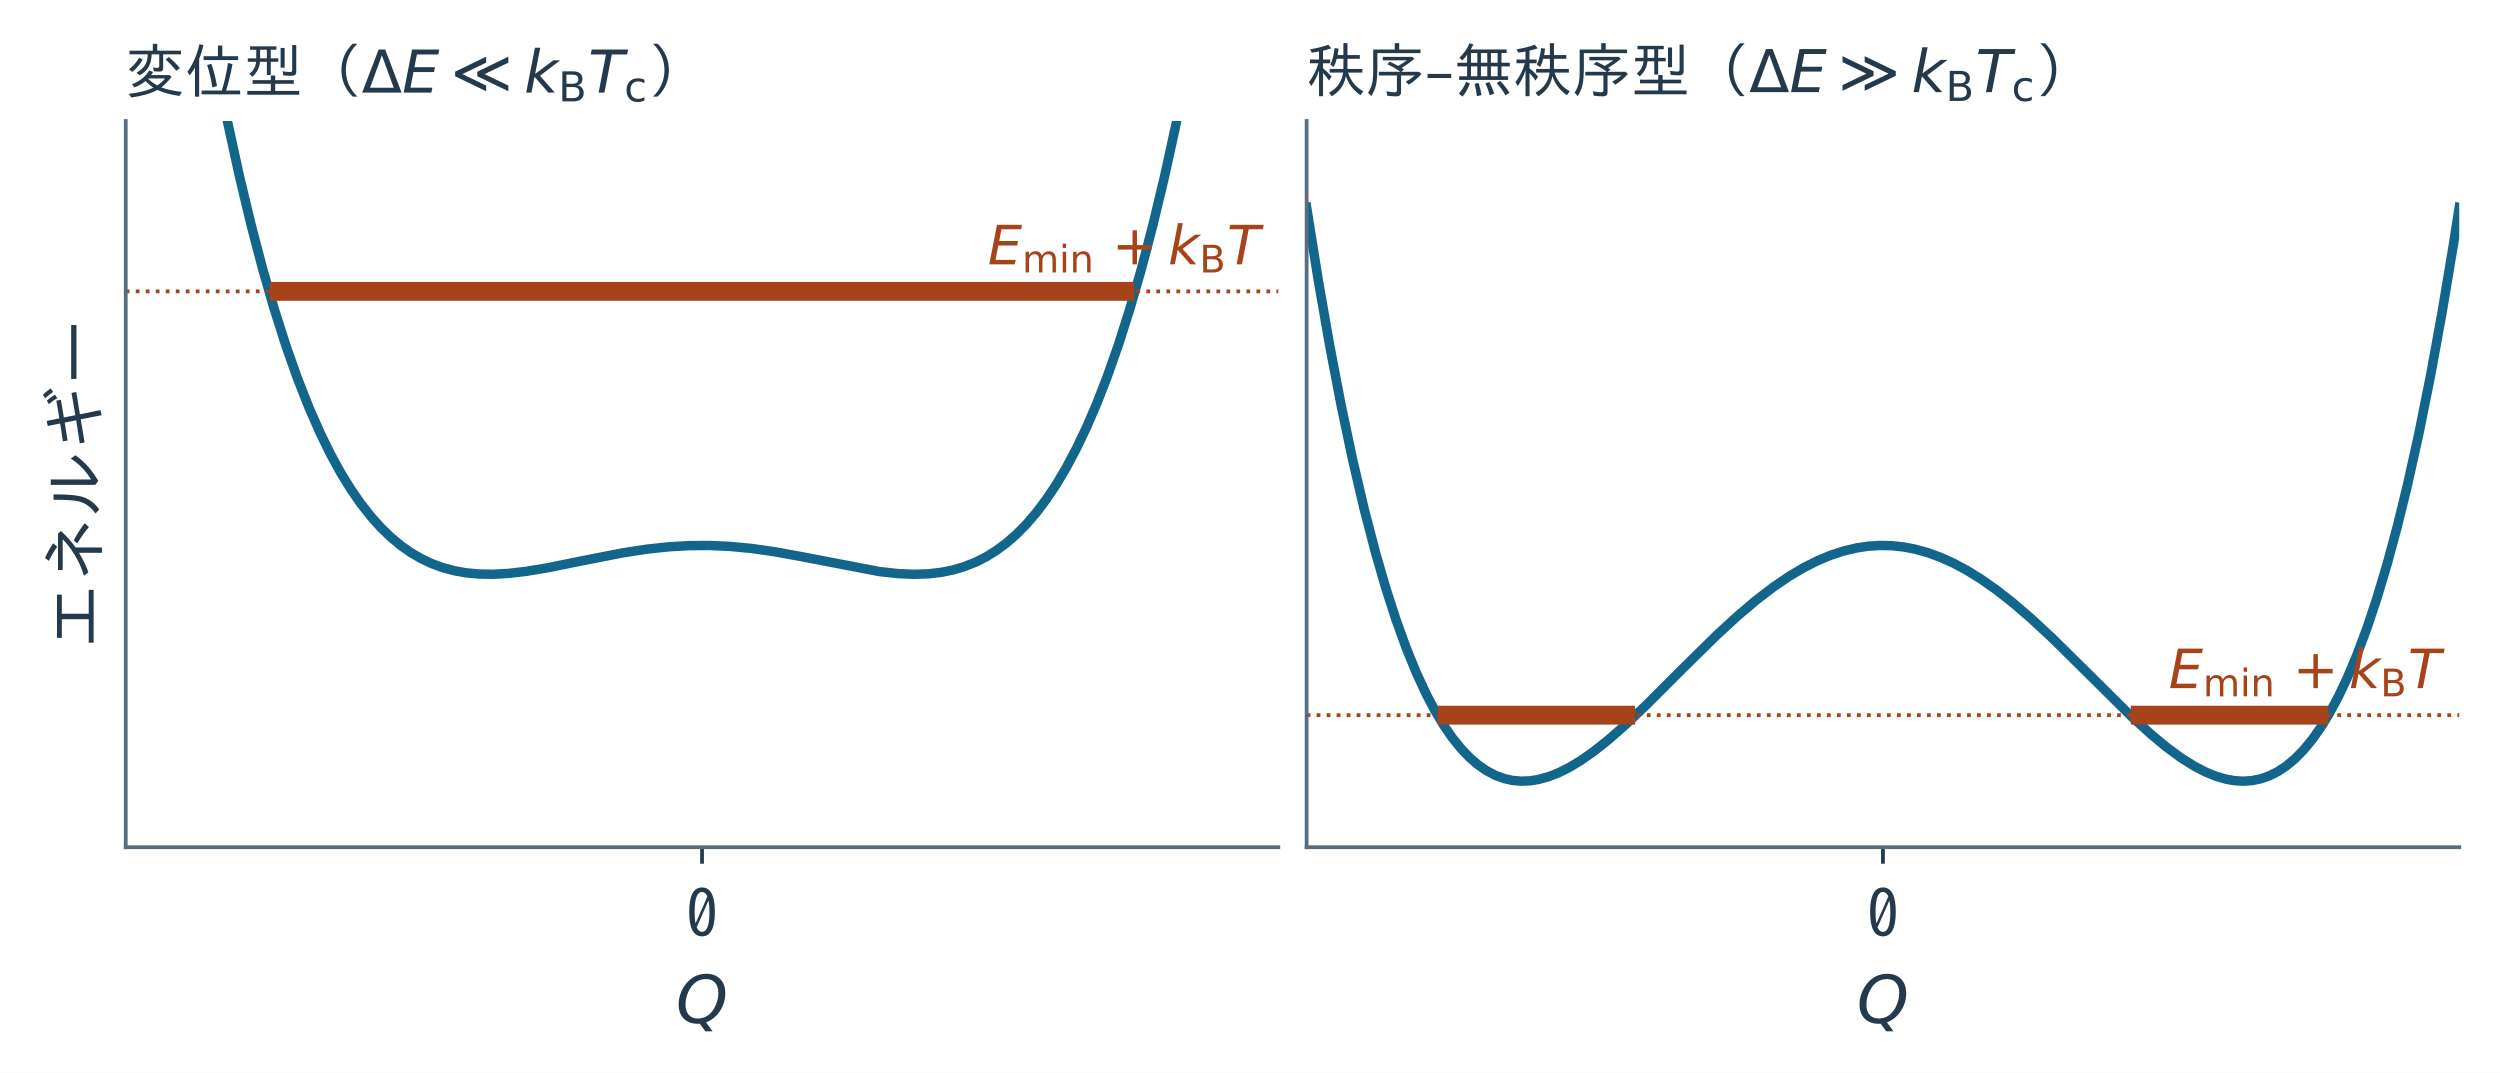
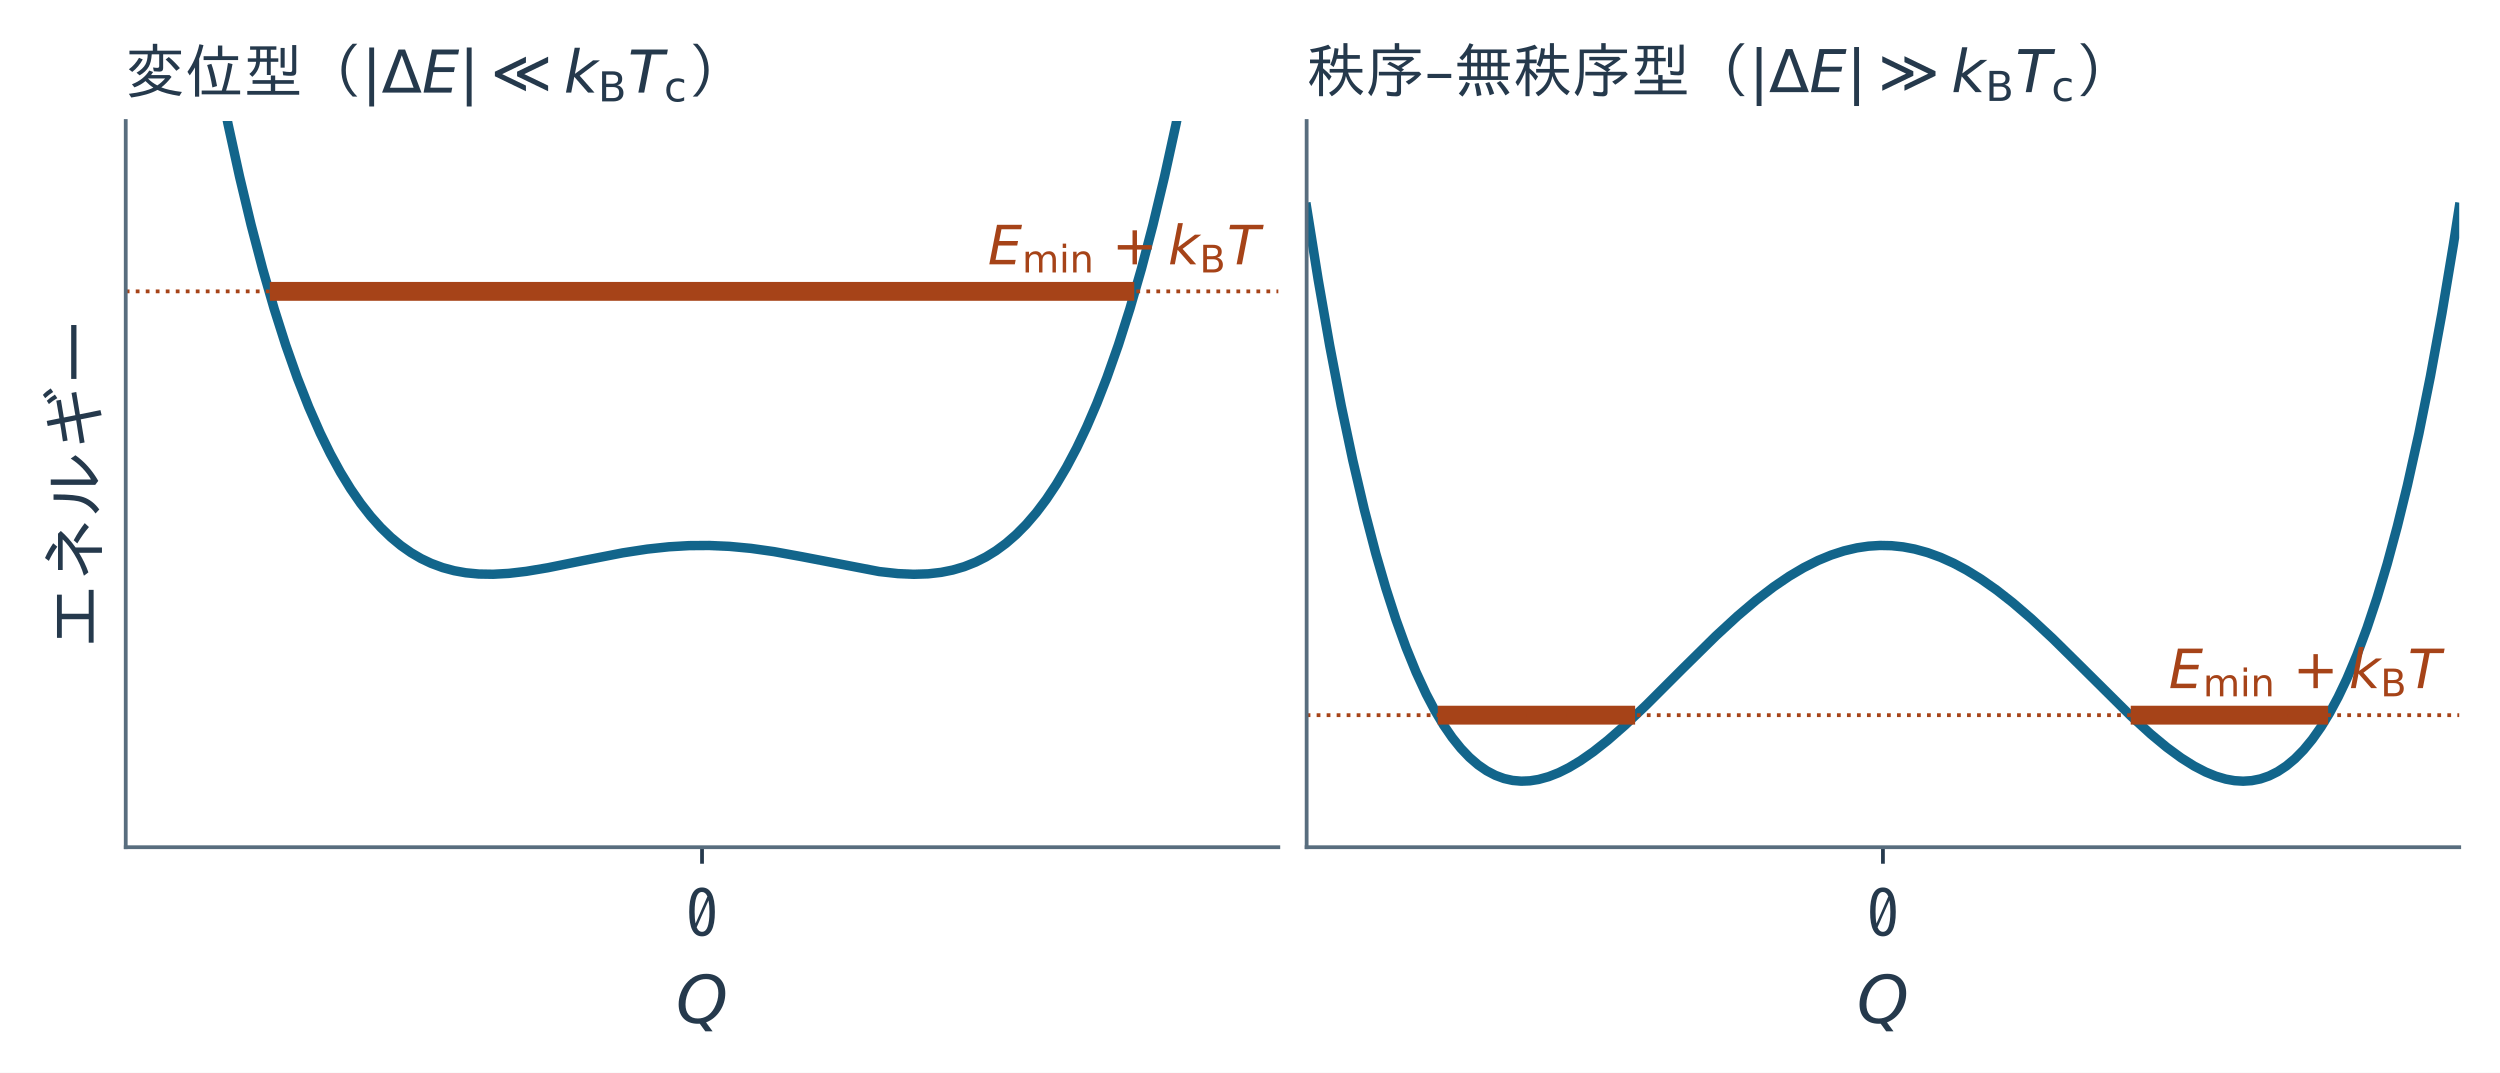
<svg xmlns="http://www.w3.org/2000/svg" xmlns:xlink="http://www.w3.org/1999/xlink" width="529.68pt" height="227.28pt" viewBox="0 0 529.68 227.28" version="1.1">
  <defs>
    <style type="text/css">*{stroke-linejoin: round; stroke-linecap: butt}</style>
  </defs>
  <g id="figure_1">
    <g id="patch_1">
      <path d="M 0 227.28 L 529.68 227.28 L 529.68 0 L 0 0 z " style="fill: #ffffff" />
    </g>
    <g id="axes_1">
      <g id="patch_2">
        <path d="M 26.64 179.501 L 270.84 179.501 L 270.84 25.639 L 26.64 25.639 z " style="fill: #ffffff" />
      </g>
      <g id="matplotlib.axis_1">
        <g id="xtick_1">
          <g id="line2d_1">
            <defs>
              <path id="m09cc79f8b3" d="M 0 0 L 0 3.5 " style="stroke: #25394c; stroke-width: 0.8" />
            </defs>
            <g>
              <use xlink:href="#m09cc79f8b3" x="148.74" y="179.501" style="fill: #25394c; stroke: #25394c; stroke-width: 0.8" />
            </g>
          </g>
          <g id="text_1">
            <g style="fill: #25394c" transform="translate(145.2398 198.8195) scale(0.14 -0.14)">
              <defs>
                <path id="IPAGothic-d6" d="M 1600 4934 Q 2844 4934 2844 2566 Q 2844 197 1600 197 Q 359 197 359 2566 Q 359 4934 1600 4934 z M 975 1453 L 2119 4063 Q 1938 4494 1594 4494 Q 884 4494 884 2566 Q 884 1909 975 1453 z M 1081 1075 Q 1256 638 1600 638 Q 2319 638 2319 2572 Q 2319 3213 2228 3675 L 1081 1075 z " transform="scale(0.015625)" />
              </defs>
              <use xlink:href="#IPAGothic-d6" />
            </g>
          </g>
        </g>
        <g id="text_2">
          <g style="fill: #25394c" transform="translate(143.2098 216.8195) scale(0.14 -0.14)">
            <defs>
              <path id="DejaVuSans-Oblique-34" d="M 2309 -84 Q 2275 -88 2237 -89 Q 2200 -91 2125 -91 Q 1250 -91 756 411 Q 263 913 263 1797 Q 263 2319 452 2844 Q 641 3369 978 3788 Q 1369 4269 1858 4509 Q 2347 4750 2938 4750 Q 3794 4750 4287 4245 Q 4781 3741 4781 2869 Q 4781 1928 4265 1147 Q 3750 366 2919 44 L 3553 -825 L 2847 -825 L 2309 -84 z M 2919 4238 Q 2400 4238 2003 3986 Q 1606 3734 1313 3219 Q 1125 2891 1026 2522 Q 928 2153 928 1778 Q 928 1128 1239 775 Q 1550 422 2119 422 Q 2631 422 3032 676 Q 3434 931 3719 1434 Q 3909 1772 4009 2142 Q 4109 2513 4109 2881 Q 4109 3528 3796 3883 Q 3484 4238 2919 4238 z " transform="scale(0.015625)" />
            </defs>
            <use xlink:href="#DejaVuSans-Oblique-34" transform="translate(0 0.78125)" />
          </g>
        </g>
      </g>
      <g id="matplotlib.axis_2">
        <g id="text_3">
          <g style="fill: #25394c" transform="translate(20.95836 137.5698) rotate(-90) scale(0.14 -0.14)">
            <defs>
              <path id="IPAGothic-2af" d="M 1109 4063 L 5294 4063 L 5294 3594 L 3444 3594 L 3444 988 L 5759 988 L 5759 513 L 641 513 L 641 988 L 2913 988 L 2913 3594 L 1109 3594 L 1109 4063 z " transform="scale(0.015625)" />
              <path id="IPAGothic-2d4" d="M 1284 3963 L 4800 3963 L 5063 3688 Q 4419 2941 3463 2259 L 3463 -294 L 2950 -294 L 2950 1928 Q 1959 1331 1053 1019 L 728 1453 Q 1794 1756 2841 2409 Q 3669 2919 4250 3509 L 1284 3509 L 1284 3963 z M 3538 4031 Q 2966 4459 2163 4850 L 2444 5222 Q 3203 4884 3872 4428 L 3538 4031 z M 5438 966 Q 4778 1541 3856 2094 L 4159 2444 Q 5078 1947 5822 1375 L 5438 966 z " transform="scale(0.015625)" />
              <path id="IPAGothic-2f2" d="M 353 331 Q 1313 994 1544 2022 Q 1684 2650 1684 4397 L 2203 4397 L 2203 4153 L 2203 4116 Q 2203 2259 1934 1491 Q 1619 588 744 -38 L 353 331 z M 3125 4666 L 3650 4666 L 3650 769 Q 4875 1488 5672 2731 L 5997 2278 Q 5075 966 3516 63 L 3125 359 L 3125 4666 z " transform="scale(0.015625)" />
              <path id="IPAGothic-2b5" d="M 2919 5056 L 3169 3834 L 3444 3878 Q 3725 3928 4125 3997 Q 4494 4059 4597 4078 L 4884 4128 L 4969 3681 L 3253 3397 L 3475 2284 Q 4219 2406 4872 2522 L 5238 2584 L 5634 2656 L 5722 2194 L 3566 1844 L 3969 -147 L 3475 -263 L 3072 1759 L 834 1388 L 744 1856 L 1213 1925 L 1581 1984 L 2197 2081 L 2575 2138 L 2984 2203 L 2759 3316 L 1019 3034 L 941 3488 L 1288 3541 Q 2063 3644 2669 3756 L 2428 4959 L 2919 5056 z M 5128 4031 Q 4866 4484 4553 4844 L 4872 5050 Q 5159 4759 5472 4263 L 5128 4031 z M 5722 4428 Q 5463 4850 5122 5203 L 5441 5428 Q 5766 5131 6069 4672 L 5722 4428 z " transform="scale(0.015625)" />
              <path id="IPAGothic-19f" d="M 588 2688 L 5809 2688 L 5809 2175 L 588 2175 L 588 2688 z " transform="scale(0.015625)" />
            </defs>
            <use xlink:href="#IPAGothic-2af" />
            <use xlink:href="#IPAGothic-2d4" transform="translate(100 0)" />
            <use xlink:href="#IPAGothic-2f2" transform="translate(200 0)" />
            <use xlink:href="#IPAGothic-2b5" transform="translate(300 0)" />
            <use xlink:href="#IPAGothic-19f" transform="translate(400 0)" />
          </g>
        </g>
      </g>
      <g id="line2d_2">
        <path d="M 43.079 -1 L 45.565 12.565 L 48.313 26.287 L 50.755 37.428 L 53.197 47.628 L 55.639 56.938 L 58.081 65.405 L 60.523 73.078 L 62.965 80.002 L 65.407 86.222 L 67.849 91.782 L 69.985 96.138 L 72.122 100.048 L 74.259 103.539 L 76.396 106.637 L 78.532 109.368 L 80.669 111.756 L 82.806 113.824 L 84.943 115.597 L 87.079 117.096 L 89.216 118.342 L 91.353 119.358 L 93.795 120.261 L 96.237 120.918 L 98.679 121.355 L 101.426 121.619 L 104.479 121.669 L 107.836 121.481 L 111.499 121.053 L 116.078 120.288 L 123.709 118.742 L 131.951 117.134 L 137.14 116.34 L 141.719 115.851 L 145.993 115.603 L 150.266 115.572 L 154.539 115.759 L 159.118 116.188 L 164.002 116.877 L 169.802 117.932 L 186.285 121.096 L 190.254 121.532 L 193.611 121.677 L 196.664 121.579 L 199.411 121.265 L 201.853 120.775 L 204.295 120.06 L 206.737 119.09 L 208.874 118.011 L 211.011 116.694 L 213.147 115.119 L 215.284 113.265 L 217.421 111.107 L 219.558 108.624 L 221.694 105.791 L 223.831 102.583 L 225.968 98.975 L 228.105 94.94 L 230.241 90.451 L 232.378 85.482 L 234.515 80.002 L 236.957 73.078 L 239.399 65.405 L 241.841 56.938 L 244.283 47.628 L 246.725 37.428 L 249.167 26.287 L 251.609 14.154 L 254.051 0.978 L 254.401 -1 L 254.401 -1 " clip-path="url(#p029fd28140)" style="fill: none; stroke: #12658b; stroke-width: 2; stroke-linecap: square" />
      </g>
      <g id="line2d_3">
        <path d="M 57.165 61.731 L 240.315 61.731 " clip-path="url(#p029fd28140)" style="fill: none; stroke: #a64318; stroke-width: 4" />
      </g>
      <g id="line2d_4">
        <path d="M 26.64 61.731 L 270.84 61.731 " clip-path="url(#p029fd28140)" style="fill: none; stroke-dasharray: 0.8,1.32; stroke-dashoffset: 0; stroke: #a64318; stroke-width: 0.8" />
      </g>
      <g id="patch_3">
        <path d="M 26.64 179.501 L 26.64 25.639 " style="fill: none; stroke: #586d7e; stroke-width: 0.8; stroke-linejoin: miter; stroke-linecap: square" />
      </g>
      <g id="patch_4">
        <path d="M 26.64 179.501 L 270.84 179.501 " style="fill: none; stroke: #586d7e; stroke-width: 0.8; stroke-linejoin: miter; stroke-linecap: square" />
      </g>
      <g id="text_4">
        <g style="fill: #a64318" transform="translate(209.2939 56.00987) scale(0.115 -0.115)">
          <defs>
            <path id="DejaVuSans-Oblique-28" d="M 1081 4666 L 4031 4666 L 3928 4134 L 1606 4134 L 1338 2753 L 3566 2753 L 3463 2222 L 1234 2222 L 909 531 L 3284 531 L 3181 0 L 172 0 L 1081 4666 z " transform="scale(0.015625)" />
            <path id="DejaVuSans-50" d="M 3328 2828 Q 3544 3216 3844 3400 Q 4144 3584 4550 3584 Q 5097 3584 5394 3201 Q 5691 2819 5691 2113 L 5691 0 L 5113 0 L 5113 2094 Q 5113 2597 4934 2840 Q 4756 3084 4391 3084 Q 3944 3084 3684 2787 Q 3425 2491 3425 1978 L 3425 0 L 2847 0 L 2847 2094 Q 2847 2600 2669 2842 Q 2491 3084 2119 3084 Q 1678 3084 1418 2786 Q 1159 2488 1159 1978 L 1159 0 L 581 0 L 581 3500 L 1159 3500 L 1159 2956 Q 1356 3278 1631 3431 Q 1906 3584 2284 3584 Q 2666 3584 2933 3390 Q 3200 3197 3328 2828 z " transform="scale(0.015625)" />
            <path id="DejaVuSans-4c" d="M 603 3500 L 1178 3500 L 1178 0 L 603 0 L 603 3500 z M 603 4863 L 1178 4863 L 1178 4134 L 603 4134 L 603 4863 z " transform="scale(0.015625)" />
            <path id="DejaVuSans-51" d="M 3513 2113 L 3513 0 L 2938 0 L 2938 2094 Q 2938 2591 2744 2837 Q 2550 3084 2163 3084 Q 1697 3084 1428 2787 Q 1159 2491 1159 1978 L 1159 0 L 581 0 L 581 3500 L 1159 3500 L 1159 2956 Q 1366 3272 1645 3428 Q 1925 3584 2291 3584 Q 2894 3584 3203 3211 Q 3513 2838 3513 2113 z " transform="scale(0.015625)" />
            <path id="DejaVuSans-e" d="M 2944 4013 L 2944 2272 L 4684 2272 L 4684 1741 L 2944 1741 L 2944 0 L 2419 0 L 2419 1741 L 678 1741 L 678 2272 L 2419 2272 L 2419 4013 L 2944 4013 z " transform="scale(0.015625)" />
            <path id="DejaVuSans-Oblique-4e" d="M 1172 4863 L 1747 4863 L 1197 2028 L 3169 3500 L 3916 3500 L 1716 1825 L 3322 0 L 2625 0 L 1131 1709 L 800 0 L 225 0 L 1172 4863 z " transform="scale(0.015625)" />
            <path id="DejaVuSans-25" d="M 1259 2228 L 1259 519 L 2272 519 Q 2781 519 3026 730 Q 3272 941 3272 1375 Q 3272 1813 3026 2020 Q 2781 2228 2272 2228 L 1259 2228 z M 1259 4147 L 1259 2741 L 2194 2741 Q 2656 2741 2882 2914 Q 3109 3088 3109 3444 Q 3109 3797 2882 3972 Q 2656 4147 2194 4147 L 1259 4147 z M 628 4666 L 2241 4666 Q 2963 4666 3353 4366 Q 3744 4066 3744 3513 Q 3744 3084 3544 2831 Q 3344 2578 2956 2516 Q 3422 2416 3680 2098 Q 3938 1781 3938 1306 Q 3938 681 3513 340 Q 3088 0 2303 0 L 628 0 L 628 4666 z " transform="scale(0.015625)" />
            <path id="DejaVuSans-Oblique-37" d="M 378 4666 L 4325 4666 L 4225 4134 L 2559 4134 L 1759 0 L 1125 0 L 1925 4134 L 275 4134 L 378 4666 z " transform="scale(0.015625)" />
          </defs>
          <use xlink:href="#DejaVuSans-Oblique-28" transform="translate(0 0.015625)" />
          <use xlink:href="#DejaVuSans-50" transform="translate(63.18359 -14.98433) scale(0.7)" />
          <use xlink:href="#DejaVuSans-4c" transform="translate(131.3721 -14.98433) scale(0.7)" />
          <use xlink:href="#DejaVuSans-51" transform="translate(150.8203 -14.98433) scale(0.7)" />
          <use xlink:href="#DejaVuSans-e" transform="translate(228.7673 0.015625)" />
          <use xlink:href="#DejaVuSans-Oblique-4e" transform="translate(332.0388 0.015625)" />
          <use xlink:href="#DejaVuSans-25" transform="translate(389.949 -14.98433) scale(0.7)" />
          <use xlink:href="#DejaVuSans-Oblique-37" transform="translate(440.7058 0.015625)" />
        </g>
      </g>
      <g id="text_5">
        <g style="fill: #25394c" transform="translate(26.64 19.63854) scale(0.125 -0.125)">
          <defs>
            <path id="IPAGothic-d2c" d="M 2147 1253 Q 1641 822 944 563 L 672 900 Q 1938 1391 2556 2394 L 2972 2231 Q 2847 2034 2747 1900 L 4750 1900 L 4969 1700 Q 4422 984 3859 563 Q 4650 241 6094 69 L 5825 -366 Q 4275 -125 3431 288 Q 2441 -272 603 -538 L 341 -134 Q 2103 75 2997 538 Q 2591 791 2184 1209 L 2147 1253 z M 2434 1528 L 2422 1516 Q 2803 1106 3425 778 Q 3888 1078 4269 1528 L 2434 1528 z M 4059 4147 L 4059 2650 Q 4059 2272 3663 2272 Q 3416 2272 3047 2309 L 2963 2725 Q 3241 2681 3431 2681 Q 3631 2681 3631 2872 L 3631 4147 L 2822 4147 Q 2766 3291 2503 2816 Q 2191 2259 1503 1869 L 1172 2156 Q 1878 2572 2144 3066 Q 2359 3456 2388 4147 L 403 4147 L 403 4544 L 2938 4544 L 2938 5294 L 3419 5294 L 3419 4544 L 5997 4544 L 5997 4147 L 4059 4147 z M 5494 2363 Q 4828 3150 4328 3584 L 4672 3859 Q 5266 3369 5878 2656 L 5494 2363 z M 341 2528 Q 1025 3022 1441 3775 L 1844 3597 Q 1406 2781 706 2241 L 341 2528 z " transform="scale(0.015625)" />
            <path id="IPAGothic-39b" d="M 1566 3669 L 1566 -447 L 1113 -447 L 1113 2728 Q 856 2288 544 1863 L 294 2253 Q 1209 3528 1591 5244 L 2034 5147 Q 1838 4313 1566 3669 z M 4075 3944 L 5791 3944 L 5791 3528 L 2047 3528 L 2047 3944 L 3600 3944 L 3600 5106 L 4075 5106 L 4075 3944 z M 4025 225 L 4031 256 Q 4456 1591 4691 3213 L 5184 3091 Q 4878 1463 4488 225 L 6009 225 L 6009 -191 L 1838 -191 L 1838 225 L 4025 225 z M 3000 556 Q 2791 1869 2431 2988 L 2891 3116 Q 3225 2194 3506 709 L 3000 556 z " transform="scale(0.015625)" />
            <path id="IPAGothic-620" d="M 2931 4647 L 2931 3713 L 3750 3713 L 3750 3341 L 2931 3341 L 2931 1906 L 2509 1906 L 2509 3341 L 1766 3341 Q 1688 2388 934 1709 L 606 2022 Q 1256 2519 1344 3341 L 441 3341 L 441 3713 L 1356 3713 L 1356 4647 L 691 4647 L 691 5019 L 3541 5019 L 3541 4647 L 2931 4647 z M 2509 4647 L 1778 4647 L 1778 3713 L 2509 3713 L 2509 4647 z M 2938 1350 L 2938 1850 L 3413 1850 L 3413 1350 L 5434 1350 L 5434 953 L 3413 953 L 3413 178 L 6016 178 L 6016 -231 L 384 -231 L 384 178 L 2938 178 L 2938 953 L 959 953 L 959 1350 L 2938 1350 z M 4000 4844 L 4441 4844 L 4441 2700 L 4000 2700 L 4000 4844 z M 5256 5153 L 5697 5153 L 5697 2278 Q 5697 2003 5556 1909 Q 5428 1819 5141 1819 Q 4734 1819 4284 1875 L 4225 2313 Q 4697 2228 5050 2228 Q 5256 2228 5256 2447 L 5256 5153 z " transform="scale(0.015625)" />
            <path id="IPAGothic-1ad" d="M 5419 -434 Q 4197 769 4197 2441 Q 4197 4097 5419 5300 L 5919 5300 Q 4678 4078 4678 2425 Q 4678 788 5919 -434 L 5419 -434 z " transform="scale(0.015625)" />
+             <path id="DejaVuSans-5f" d="M 1344 4891 L 1344 -1509 L 813 -1509 L 813 4891 L 1344 4891 z " transform="scale(0.015625)" />
            <path id="DejaVuSans-329" d="M 2188 4044 L 906 525 L 3472 525 L 2188 4044 z M 50 0 L 1831 4666 L 2547 4666 L 4325 0 L 50 0 z " transform="scale(0.015625)" />
            <path id="DejaVuSans-cf4" d="M 6238 3253 L 3656 2003 L 6238 759 L 6238 144 L 2869 1769 L 2869 2266 L 6238 3897 L 6238 3253 z M 3831 3253 L 1250 2003 L 3831 759 L 3831 144 L 463 1769 L 463 2266 L 3831 3897 L 3831 3253 z " transform="scale(0.015625)" />
            <path id="DejaVuSans-46" d="M 3122 3366 L 3122 2828 Q 2878 2963 2633 3030 Q 2388 3097 2138 3097 Q 1578 3097 1268 2742 Q 959 2388 959 1747 Q 959 1106 1268 751 Q 1578 397 2138 397 Q 2388 397 2633 464 Q 2878 531 3122 666 L 3122 134 Q 2881 22 2623 -34 Q 2366 -91 2075 -91 Q 1284 -91 818 406 Q 353 903 353 1747 Q 353 2603 823 3093 Q 1294 3584 2113 3584 Q 2378 3584 2631 3529 Q 2884 3475 3122 3366 z " transform="scale(0.015625)" />
            <path id="IPAGothic-1ae" d="M 481 -434 Q 1722 788 1722 2434 Q 1722 4069 481 5300 L 981 5300 Q 2203 4097 2203 2434 Q 2203 769 981 -434 L 481 -434 z " transform="scale(0.015625)" />
          </defs>
          <use xlink:href="#IPAGothic-d2c" transform="translate(0 0.1875)" />
          <use xlink:href="#IPAGothic-39b" transform="translate(100 0.1875)" />
          <use xlink:href="#IPAGothic-620" transform="translate(200 0.1875)" />
          <use xlink:href="#IPAGothic-1ad" transform="translate(300 0.1875)" />
-           <use xlink:href="#DejaVuSans-329" transform="translate(400 0.1875)" />
-           <use xlink:href="#DejaVuSans-Oblique-28" transform="translate(468.4082 0.1875)" />
-           <use xlink:href="#DejaVuSans-cf4" transform="translate(551.0742 0.1875)" />
-           <use xlink:href="#DejaVuSans-Oblique-4e" transform="translate(675.2441 0.1875)" />
-           <use xlink:href="#DejaVuSans-25" transform="translate(733.1543 -14.81245) scale(0.7)" />
-           <use xlink:href="#DejaVuSans-Oblique-37" transform="translate(783.9111 0.1875)" />
-           <use xlink:href="#DejaVuSans-46" transform="translate(844.9951 -14.81245) scale(0.7)" />
-           <use xlink:href="#IPAGothic-1ae" transform="translate(886.2158 0.1875)" />
+           <use xlink:href="#DejaVuSans-5f" transform="translate(400 0.1875)" />
+           <use xlink:href="#DejaVuSans-329" transform="translate(433.6914 0.1875)" />
+           <use xlink:href="#DejaVuSans-Oblique-28" transform="translate(502.0996 0.1875)" />
+           <use xlink:href="#DejaVuSans-5f" transform="translate(565.2832 0.1875)" />
+           <use xlink:href="#DejaVuSans-cf4" transform="translate(618.457 0.1875)" />
+           <use xlink:href="#DejaVuSans-Oblique-4e" transform="translate(742.627 0.1875)" />
+           <use xlink:href="#DejaVuSans-25" transform="translate(800.5371 -14.81245) scale(0.7)" />
+           <use xlink:href="#DejaVuSans-Oblique-37" transform="translate(851.2939 0.1875)" />
+           <use xlink:href="#DejaVuSans-46" transform="translate(912.3779 -14.81245) scale(0.7)" />
+           <use xlink:href="#IPAGothic-1ae" transform="translate(953.5986 0.1875)" />
        </g>
      </g>
    </g>
    <g id="axes_2">
      <g id="patch_5">
        <path d="M 276.84 179.501 L 521.04 179.501 L 521.04 25.639 L 276.84 25.639 z " style="fill: #ffffff" />
      </g>
      <g id="matplotlib.axis_3">
        <g id="xtick_2">
          <g id="line2d_5">
            <g>
              <use xlink:href="#m09cc79f8b3" x="398.94" y="179.501" style="fill: #25394c; stroke: #25394c; stroke-width: 0.8" />
            </g>
          </g>
          <g id="text_6">
            <g style="fill: #25394c" transform="translate(395.4398 198.8195) scale(0.14 -0.14)">
              <use xlink:href="#IPAGothic-d6" />
            </g>
          </g>
        </g>
        <g id="text_7">
          <g style="fill: #25394c" transform="translate(393.4098 216.8195) scale(0.14 -0.14)">
            <use xlink:href="#DejaVuSans-Oblique-34" transform="translate(0 0.78125)" />
          </g>
        </g>
      </g>
      <g id="matplotlib.axis_4" />
      <g id="line2d_6">
        <path d="M 276.84 43.942 L 279.282 59.229 L 281.724 73.212 L 284.166 85.95 L 286.608 97.505 L 289.05 107.934 L 291.492 117.295 L 293.629 124.653 L 295.765 131.273 L 297.902 137.19 L 300.039 142.44 L 302.176 147.058 L 304.007 150.537 L 305.839 153.598 L 307.67 156.259 L 309.502 158.542 L 311.333 160.465 L 313.165 162.048 L 314.996 163.311 L 316.828 164.27 L 318.659 164.945 L 320.491 165.353 L 322.322 165.51 L 324.154 165.435 L 325.985 165.144 L 328.122 164.551 L 330.259 163.71 L 332.395 162.645 L 334.837 161.184 L 337.585 159.268 L 340.637 156.856 L 344.3 153.649 L 348.879 149.302 L 356.51 141.67 L 363.531 134.753 L 368.11 130.535 L 372.078 127.171 L 375.741 124.365 L 379.099 122.084 L 382.151 120.277 L 385.204 118.743 L 387.951 117.609 L 390.698 116.717 L 393.445 116.075 L 395.887 115.718 L 398.329 115.565 L 400.771 115.616 L 403.213 115.871 L 405.655 116.329 L 408.402 117.083 L 411.15 118.083 L 413.897 119.323 L 416.644 120.791 L 419.697 122.677 L 423.054 125.037 L 426.412 127.668 L 430.38 131.078 L 434.959 135.337 L 441.064 141.363 L 451.443 151.658 L 455.716 155.556 L 459.074 158.336 L 462.126 160.575 L 464.874 162.303 L 467.316 163.571 L 469.452 164.446 L 471.589 165.075 L 473.421 165.401 L 475.252 165.514 L 477.084 165.396 L 478.915 165.031 L 480.747 164.402 L 482.578 163.491 L 484.41 162.281 L 486.241 160.752 L 488.073 158.887 L 489.904 156.665 L 491.736 154.068 L 493.567 151.076 L 495.399 147.668 L 497.23 143.823 L 499.367 138.757 L 501.504 133.034 L 503.64 126.618 L 505.777 119.475 L 507.914 111.567 L 510.051 102.857 L 512.493 91.872 L 514.935 79.733 L 517.377 66.38 L 519.819 51.753 L 521.04 43.942 L 521.04 43.942 " clip-path="url(#p0d05ce1084)" style="fill: none; stroke: #12658b; stroke-width: 2; stroke-linecap: square" />
      </g>
      <g id="line2d_7">
        <path d="M 304.618 151.526 L 346.437 151.526 " clip-path="url(#p0d05ce1084)" style="fill: none; stroke: #a64318; stroke-width: 4" />
      </g>
      <g id="line2d_8">
        <path d="M 451.443 151.526 L 493.262 151.526 " clip-path="url(#p0d05ce1084)" style="fill: none; stroke: #a64318; stroke-width: 4" />
      </g>
      <g id="line2d_9">
        <path d="M 276.84 151.526 L 521.04 151.526 " clip-path="url(#p0d05ce1084)" style="fill: none; stroke-dasharray: 0.8,1.32; stroke-dashoffset: 0; stroke: #a64318; stroke-width: 0.8" />
      </g>
      <g id="patch_6">
        <path d="M 276.84 179.501 L 276.84 25.639 " style="fill: none; stroke: #586d7e; stroke-width: 0.8; stroke-linejoin: miter; stroke-linecap: square" />
      </g>
      <g id="patch_7">
        <path d="M 276.84 179.501 L 521.04 179.501 " style="fill: none; stroke: #586d7e; stroke-width: 0.8; stroke-linejoin: miter; stroke-linecap: square" />
      </g>
      <g id="text_8">
        <g style="fill: #a64318" transform="translate(459.4939 145.8047) scale(0.115 -0.115)">
          <use xlink:href="#DejaVuSans-Oblique-28" transform="translate(0 0.015625)" />
          <use xlink:href="#DejaVuSans-50" transform="translate(63.18359 -14.98433) scale(0.7)" />
          <use xlink:href="#DejaVuSans-4c" transform="translate(131.3721 -14.98433) scale(0.7)" />
          <use xlink:href="#DejaVuSans-51" transform="translate(150.8203 -14.98433) scale(0.7)" />
          <use xlink:href="#DejaVuSans-e" transform="translate(228.7673 0.015625)" />
          <use xlink:href="#DejaVuSans-Oblique-4e" transform="translate(332.0388 0.015625)" />
          <use xlink:href="#DejaVuSans-25" transform="translate(389.949 -14.98433) scale(0.7)" />
          <use xlink:href="#DejaVuSans-Oblique-37" transform="translate(440.7058 0.015625)" />
        </g>
      </g>
      <g id="text_9">
        <g style="fill: #25394c" transform="translate(276.84 19.63854) scale(0.125 -0.125)">
          <defs>
            <path id="IPAGothic-aaa" d="M 1344 2359 Q 1009 1356 506 659 L 256 1081 Q 944 2009 1278 3128 L 366 3128 L 366 3531 L 1344 3531 L 1344 4409 L 1197 4381 Q 741 4300 569 4275 L 366 4644 Q 1538 4828 2347 5144 L 2669 4747 Q 2228 4600 1778 4497 L 1778 3531 L 2553 3531 L 2553 3128 L 1778 3128 L 1778 2584 Q 2266 2181 2706 1697 L 2431 1247 Q 2094 1741 1778 2072 L 1778 -447 L 1344 -447 L 1344 2359 z M 3988 3616 L 3269 3616 Q 3147 3131 2931 2722 L 2572 2981 Q 2931 3747 3028 4775 L 3463 4716 Q 3413 4269 3366 4019 L 3988 4019 L 3988 5313 L 4428 5313 L 4428 4019 L 5772 4019 L 5772 3616 L 4428 3616 L 4428 2516 L 6047 2516 L 6047 2113 L 4497 2113 Q 4909 775 6141 91 L 5834 -338 Q 4653 491 4256 1741 Q 4034 350 2728 -453 L 2431 -63 Q 3744 634 3956 2113 L 2497 2113 L 2497 2516 L 3988 2516 L 3988 3616 z " transform="scale(0.015625)" />
            <path id="IPAGothic-88d" d="M 3641 4622 L 5953 4622 L 5953 4231 L 1272 4231 L 1272 2741 Q 1272 1450 1125 781 Q 1003 206 606 -441 L 269 -56 Q 650 519 747 1147 Q 819 1588 819 2272 L 819 4622 L 3159 4622 L 3159 5313 L 3641 5313 L 3641 4622 z M 3897 2619 L 3969 2575 Q 4019 2544 4169 2447 L 3853 2203 L 5806 2203 L 6044 1947 Q 5375 1231 4678 806 L 4347 1134 Q 4872 1413 5344 1806 L 3841 1806 L 3841 -6 Q 3841 -459 3338 -459 Q 2838 -459 2344 -391 L 2253 91 Q 2800 -19 3150 -19 Q 3394 -19 3394 197 L 3394 1806 L 1434 1806 L 1434 2203 L 3763 2203 Q 3138 2675 2338 3028 L 2625 3297 Q 3134 3066 3534 2838 Q 3956 3075 4475 3450 L 1863 3450 L 1863 3822 L 5069 3822 L 5275 3591 Q 4519 2991 3897 2619 z " transform="scale(0.015625)" />
            <path id="DejaVuSansDisplay-3" d="M 313 1978 L 2888 1978 L 2888 1528 L 313 1528 L 313 1978 z " transform="scale(0.015625)" />
            <path id="IPAGothic-dcc" d="M 5134 4238 L 5134 3188 L 6044 3188 L 6044 2791 L 5134 2791 L 5134 1716 L 5850 1716 L 5850 1319 L 544 1319 L 544 1716 L 1409 1716 L 1409 2791 L 353 2791 L 353 3188 L 1409 3188 L 1409 4044 Q 1156 3691 884 3438 L 569 3731 Q 1291 4394 1666 5306 L 2094 5159 Q 2034 5038 1800 4628 L 5697 4628 L 5697 4238 L 5134 4238 z M 1825 4238 L 1825 3188 L 2516 3188 L 2516 4238 L 1825 4238 z M 2906 4238 L 2906 3188 L 3597 3188 L 3597 4238 L 2906 4238 z M 3988 4238 L 3988 3188 L 4719 3188 L 4719 4238 L 3988 4238 z M 4719 2791 L 3988 2791 L 3988 1716 L 4719 1716 L 4719 2791 z M 3597 2791 L 2906 2791 L 2906 1716 L 3597 1716 L 3597 2791 z M 2516 2791 L 1825 2791 L 1825 1716 L 2516 1716 L 2516 2791 z M 506 -159 Q 997 369 1294 1106 L 1716 934 Q 1400 91 909 -488 L 506 -159 z M 2466 -441 Q 2391 256 2222 903 L 2656 991 Q 2869 350 2966 -331 L 2466 -441 z M 3859 -341 Q 3659 413 3381 953 L 3822 1094 Q 4100 578 4347 -159 L 3859 -341 z M 5569 -359 Q 5094 469 4616 991 L 5006 1209 Q 5578 609 6009 -63 L 5569 -359 z " transform="scale(0.015625)" />
            <path id="DejaVuSans-cf5" d="M 463 3253 L 463 3897 L 3831 2266 L 3831 1769 L 463 144 L 463 759 L 3044 2003 L 463 3253 z M 2869 3253 L 2869 3897 L 6238 2266 L 6238 1769 L 2869 144 L 2869 759 L 5450 2003 L 2869 3253 z " transform="scale(0.015625)" />
          </defs>
          <use xlink:href="#IPAGothic-aaa" transform="translate(0 0.984375)" />
          <use xlink:href="#IPAGothic-88d" transform="translate(100 0.984375)" />
          <use xlink:href="#DejaVuSansDisplay-3" transform="translate(200 0.984375)" />
          <use xlink:href="#IPAGothic-dcc" transform="translate(250 0.984375)" />
          <use xlink:href="#IPAGothic-aaa" transform="translate(350 0.984375)" />
          <use xlink:href="#IPAGothic-88d" transform="translate(450 0.984375)" />
          <use xlink:href="#IPAGothic-620" transform="translate(550 0.984375)" />
          <use xlink:href="#IPAGothic-1ad" transform="translate(650 0.984375)" />
-           <use xlink:href="#DejaVuSans-329" transform="translate(750 0.984375)" />
-           <use xlink:href="#DejaVuSans-Oblique-28" transform="translate(818.4082 0.984375)" />
-           <use xlink:href="#DejaVuSans-cf5" transform="translate(901.0742 0.984375)" />
-           <use xlink:href="#DejaVuSans-Oblique-4e" transform="translate(1025.244 0.984375)" />
-           <use xlink:href="#DejaVuSans-25" transform="translate(1083.154 -14.01558) scale(0.7)" />
-           <use xlink:href="#DejaVuSans-Oblique-37" transform="translate(1133.911 0.984375)" />
-           <use xlink:href="#DejaVuSans-46" transform="translate(1194.995 -14.01558) scale(0.7)" />
-           <use xlink:href="#IPAGothic-1ae" transform="translate(1236.216 0.984375)" />
+           <use xlink:href="#DejaVuSans-5f" transform="translate(750 0.984375)" />
+           <use xlink:href="#DejaVuSans-329" transform="translate(783.6914 0.984375)" />
+           <use xlink:href="#DejaVuSans-Oblique-28" transform="translate(852.0996 0.984375)" />
+           <use xlink:href="#DejaVuSans-5f" transform="translate(915.2832 0.984375)" />
+           <use xlink:href="#DejaVuSans-cf5" transform="translate(968.457 0.984375)" />
+           <use xlink:href="#DejaVuSans-Oblique-4e" transform="translate(1092.627 0.984375)" />
+           <use xlink:href="#DejaVuSans-25" transform="translate(1150.537 -14.01558) scale(0.7)" />
+           <use xlink:href="#DejaVuSans-Oblique-37" transform="translate(1201.294 0.984375)" />
+           <use xlink:href="#DejaVuSans-46" transform="translate(1262.378 -14.01558) scale(0.7)" />
+           <use xlink:href="#IPAGothic-1ae" transform="translate(1303.599 0.984375)" />
        </g>
      </g>
    </g>
  </g>
  <defs>
    <clipPath id="p029fd28140">
      <rect x="26.64" y="25.639" width="244.2" height="153.863" />
    </clipPath>
    <clipPath id="p0d05ce1084">
      <rect x="276.84" y="25.639" width="244.2" height="153.863" />
    </clipPath>
  </defs>
</svg>
